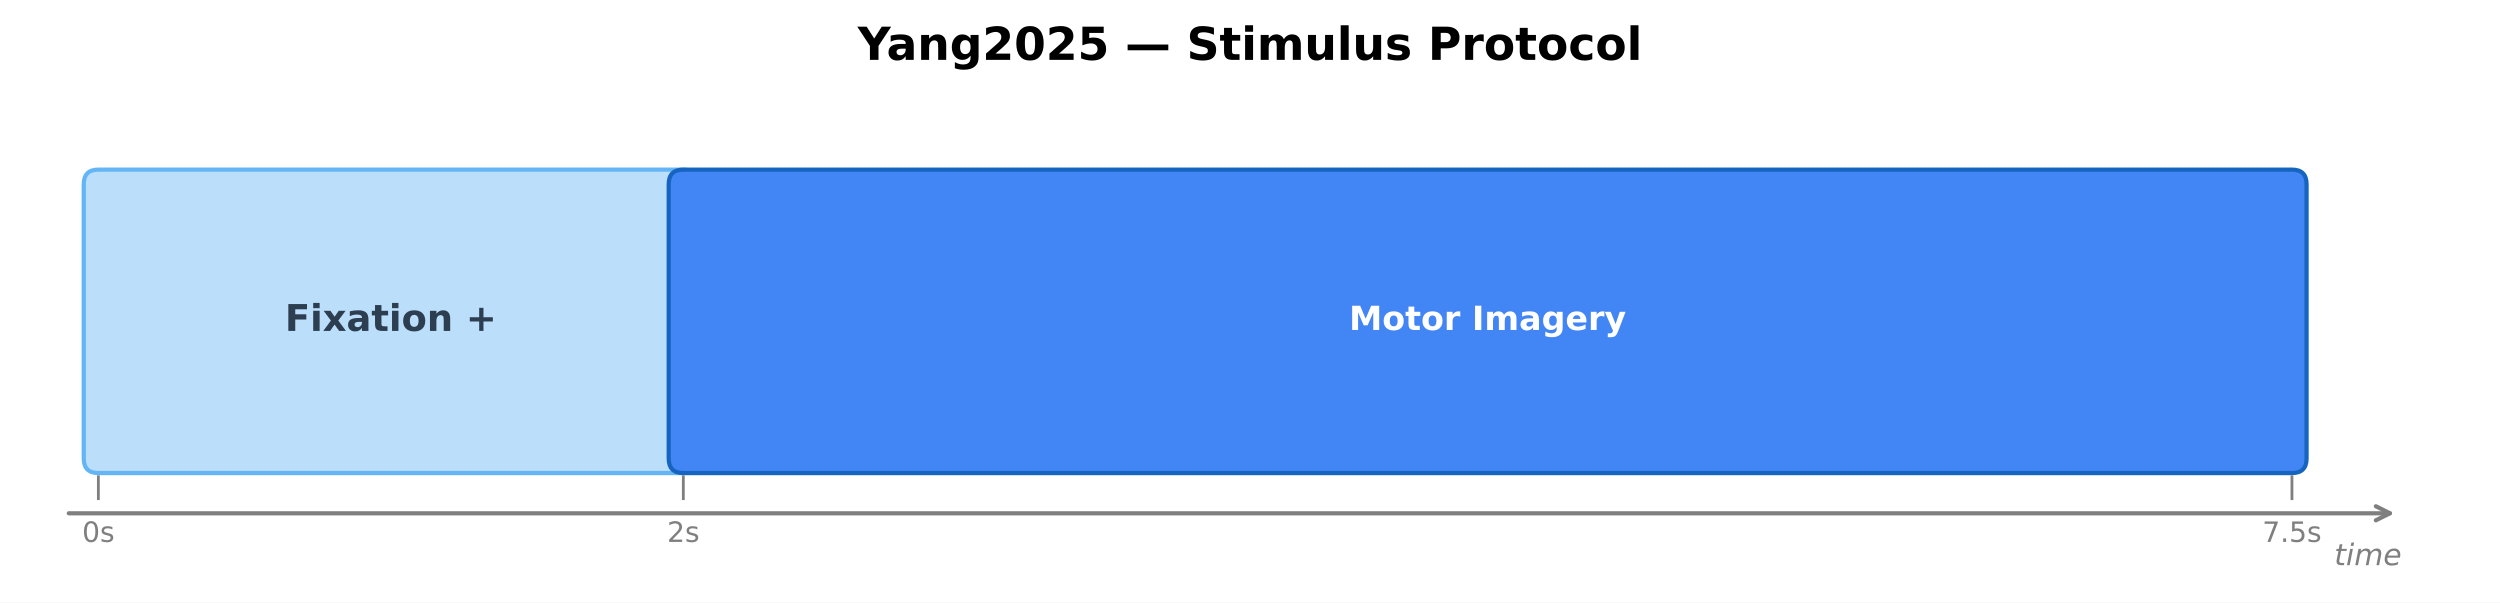
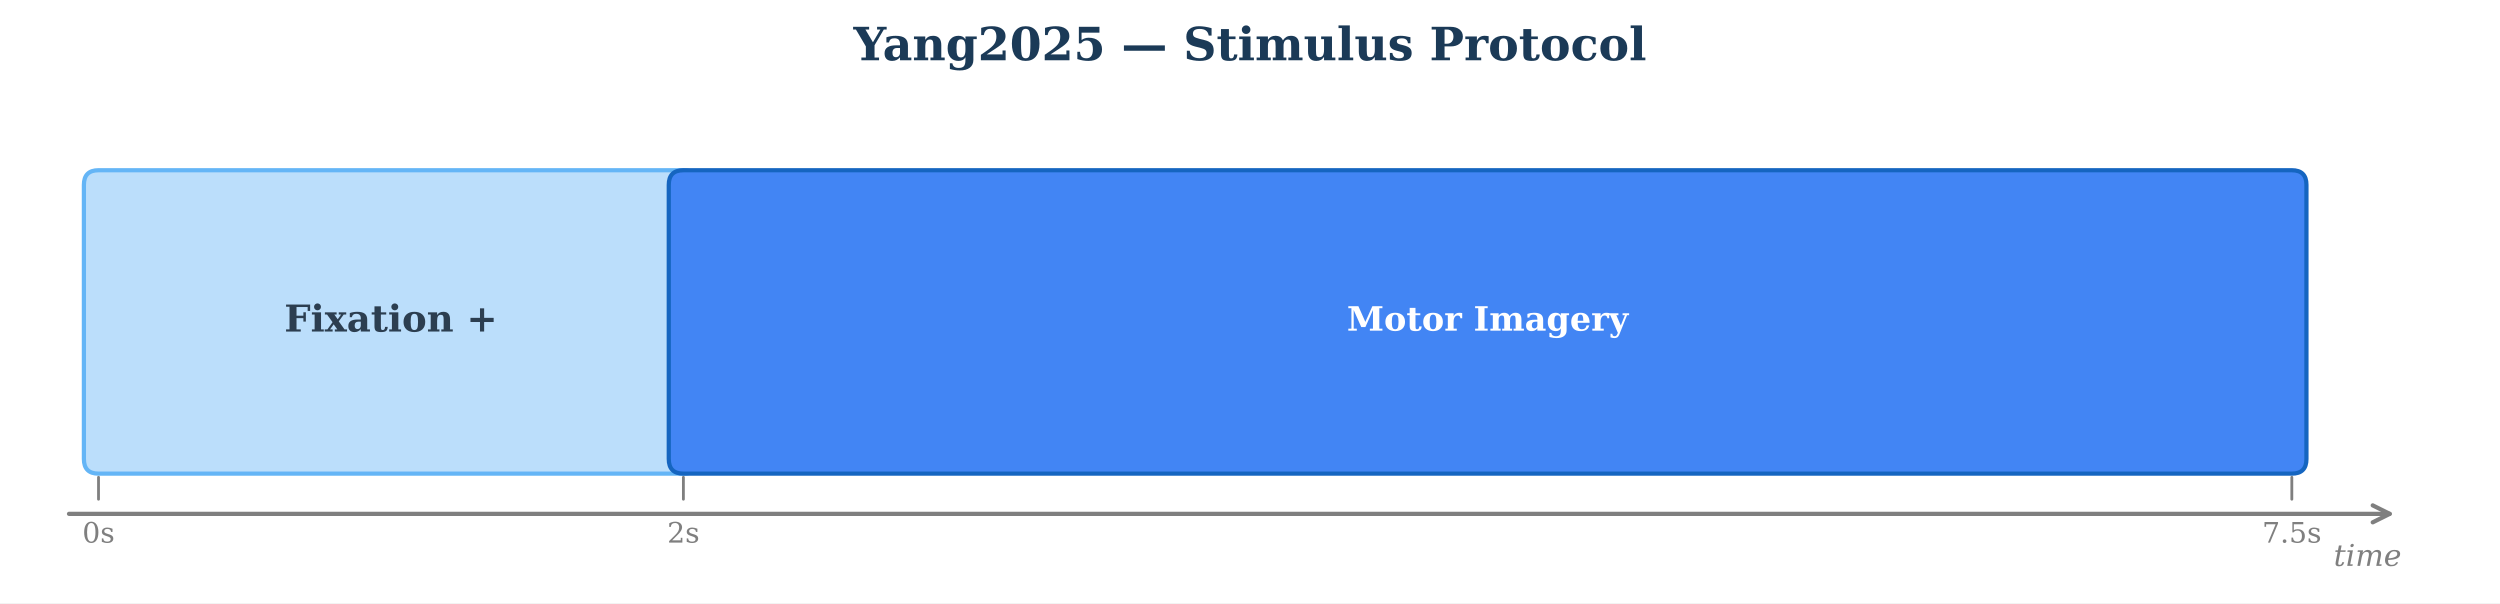
- <svg xmlns="http://www.w3.org/2000/svg" xmlns:xlink="http://www.w3.org/1999/xlink" width="712.8pt" height="171.788pt" viewBox="0 0 712.8 171.788" version="1.1">
+ <svg xmlns="http://www.w3.org/2000/svg" xmlns:xlink="http://www.w3.org/1999/xlink" width="708.48pt" height="170.95pt" viewBox="0 0 708.48 170.95" version="1.1">
  <defs>
    <style type="text/css">*{stroke-linejoin: round; stroke-linecap: butt}</style>
  </defs>
  <g id="figure_1">
    <g id="patch_1">
-       <path d="M 0 171.788  L 712.8 171.788  L 712.8 0  L 0 0  z " style="fill: #ffffff" />
+       <path d="M 0 170.95  L 708.48 170.95  L 708.48 0  L 0 0  z " style="fill: #ffffff" />
    </g>
    <g id="axes_1">
      <g id="patch_2">
-         <path d="M 28.048 134.88  L 194.83 134.88  Q 198.999 134.88 198.999 130.711  L 198.999 52.532  Q 198.999 48.362 194.83 48.362  L 28.048 48.362  Q 23.878 48.362 23.878 52.532  L 23.878 130.711  Q 23.878 134.88 28.048 134.88  z " clip-path="url(#p8d08afd68a)" style="fill: #bbdefb; stroke: #64b5f6; stroke-width: 1.2" />
+         <path d="M 27.919 134.226  L 193.669 134.226  Q 197.813 134.226 197.813 130.082  L 197.813 52.387  Q 197.813 48.243 193.669 48.243  L 27.919 48.243  Q 23.775 48.243 23.775 52.387  L 23.775 130.082  Q 23.775 134.226 27.919 134.226  z " clip-path="url(#pab5adec07e)" style="fill: #bbdefb; stroke: #64b5f6; stroke-width: 1.2" />
      </g>
      <g id="patch_3">
-         <path d="M 194.83 134.88  L 653.481 134.88  Q 657.65 134.88 657.65 130.711  L 657.65 52.532  Q 657.65 48.362 653.481 48.362  L 194.83 48.362  Q 190.66 48.362 190.66 52.532  L 190.66 130.711  Q 190.66 134.88 194.83 134.88  z " clip-path="url(#p8d08afd68a)" style="fill: #4285f4; stroke: #1565c0; stroke-width: 1.2" />
+         <path d="M 193.669 134.226  L 649.483 134.226  Q 653.627 134.226 653.627 130.082  L 653.627 52.387  Q 653.627 48.243 649.483 48.243  L 193.669 48.243  Q 189.525 48.243 189.525 52.387  L 189.525 130.082  Q 189.525 134.226 193.669 134.226  z " clip-path="url(#pab5adec07e)" style="fill: #4285f4; stroke: #1565c0; stroke-width: 1.2" />
      </g>
      <g id="line2d_1">
-         <path d="M 28.048 135.923  L 28.048 142.177  " clip-path="url(#p8d08afd68a)" style="fill: none; stroke: #7f7f7f; stroke-width: 0.8; stroke-linecap: square" />
+         <path d="M 27.919 135.262  L 27.919 141.477  " clip-path="url(#pab5adec07e)" style="fill: none; stroke: #7f7f7f; stroke-width: 0.8; stroke-linecap: round" />
      </g>
      <g id="line2d_2">
-         <path d="M 194.83 135.923  L 194.83 142.177  " clip-path="url(#p8d08afd68a)" style="fill: none; stroke: #7f7f7f; stroke-width: 0.8; stroke-linecap: square" />
+         <path d="M 193.669 135.262  L 193.669 141.477  " clip-path="url(#pab5adec07e)" style="fill: none; stroke: #7f7f7f; stroke-width: 0.8; stroke-linecap: round" />
      </g>
      <g id="line2d_3">
-         <path d="M 653.481 135.923  L 653.481 142.177  " clip-path="url(#p8d08afd68a)" style="fill: none; stroke: #7f7f7f; stroke-width: 0.8; stroke-linecap: square" />
+         <path d="M 649.483 135.262  L 649.483 141.477  " clip-path="url(#pab5adec07e)" style="fill: none; stroke: #7f7f7f; stroke-width: 0.8; stroke-linecap: round" />
      </g>
      <g id="text_1">
-         <g clip-path="url(#p8d08afd68a)">
-           <g style="fill: #2c3e50" transform="translate(81.2431 94.3492) scale(0.105 -0.105)">
+         <g clip-path="url(#pab5adec07e)">
+           <g style="fill: #2c3e50" transform="translate(80.57536 93.96234) scale(0.105 -0.105)">
            <defs>
-               <path id="DejaVuSans-Bold-29" d="M 588 4666  L 3834 4666  L 3834 3756  L 1791 3756  L 1791 2888  L 3713 2888  L 3713 1978  L 1791 1978  L 1791 0  L 588 0  L 588 4666  z " transform="scale(0.015625)" />
-               <path id="DejaVuSans-Bold-4c" d="M 538 3500  L 1656 3500  L 1656 0  L 538 0  L 538 3500  z M 538 4863  L 1656 4863  L 1656 3950  L 538 3950  L 538 4863  z " transform="scale(0.015625)" />
-               <path id="DejaVuSans-Bold-5b" d="M 1422 1791  L 159 3500  L 1344 3500  L 2059 2463  L 2784 3500  L 3969 3500  L 2706 1797  L 4031 0  L 2847 0  L 2059 1106  L 1281 0  L 97 0  L 1422 1791  z " transform="scale(0.015625)" />
-               <path id="DejaVuSans-Bold-44" d="M 2106 1575  Q 1756 1575 1579 1456  Q 1403 1338 1403 1106  Q 1403 894 1545 773  Q 1688 653 1941 653  Q 2256 653 2472 879  Q 2688 1106 2688 1447  L 2688 1575  L 2106 1575  z M 3816 1997  L 3816 0  L 2688 0  L 2688 519  Q 2463 200 2181 54  Q 1900 -91 1497 -91  Q 953 -91 614 226  Q 275 544 275 1050  Q 275 1666 698 1953  Q 1122 2241 2028 2241  L 2688 2241  L 2688 2328  Q 2688 2594 2478 2717  Q 2269 2841 1825 2841  Q 1466 2841 1156 2769  Q 847 2697 581 2553  L 581 3406  Q 941 3494 1303 3539  Q 1666 3584 2028 3584  Q 2975 3584 3395 3211  Q 3816 2838 3816 1997  z " transform="scale(0.015625)" />
-               <path id="DejaVuSans-Bold-57" d="M 1759 4494  L 1759 3500  L 2913 3500  L 2913 2700  L 1759 2700  L 1759 1216  Q 1759 972 1856 886  Q 1953 800 2241 800  L 2816 800  L 2816 0  L 1856 0  Q 1194 0 917 276  Q 641 553 641 1216  L 641 2700  L 84 2700  L 84 3500  L 641 3500  L 641 4494  L 1759 4494  z " transform="scale(0.015625)" />
-               <path id="DejaVuSans-Bold-52" d="M 2203 2784  Q 1831 2784 1636 2517  Q 1441 2250 1441 1747  Q 1441 1244 1636 976  Q 1831 709 2203 709  Q 2569 709 2762 976  Q 2956 1244 2956 1747  Q 2956 2250 2762 2517  Q 2569 2784 2203 2784  z M 2203 3584  Q 3106 3584 3614 3096  Q 4122 2609 4122 1747  Q 4122 884 3614 396  Q 3106 -91 2203 -91  Q 1297 -91 786 396  Q 275 884 275 1747  Q 275 2609 786 3096  Q 1297 3584 2203 3584  z " transform="scale(0.015625)" />
-               <path id="DejaVuSans-Bold-51" d="M 4056 2131  L 4056 0  L 2931 0  L 2931 347  L 2931 1631  Q 2931 2084 2911 2256  Q 2891 2428 2841 2509  Q 2775 2619 2662 2680  Q 2550 2741 2406 2741  Q 2056 2741 1856 2470  Q 1656 2200 1656 1722  L 1656 0  L 538 0  L 538 3500  L 1656 3500  L 1656 2988  Q 1909 3294 2193 3439  Q 2478 3584 2822 3584  Q 3428 3584 3742 3212  Q 4056 2841 4056 2131  z " transform="scale(0.015625)" />
-               <path id="DejaVuSans-Bold-3" transform="scale(0.015625)" />
-               <path id="DejaVuSans-Bold-e" d="M 3053 4013  L 3053 2375  L 4684 2375  L 4684 1638  L 3053 1638  L 3053 0  L 2309 0  L 2309 1638  L 678 1638  L 678 2375  L 2309 2375  L 2309 4013  L 3053 4013  z " transform="scale(0.015625)" />
+               <path id="DejaVuSerif-Bold-29" d="M 300 0  L 300 378  L 897 378  L 897 4288  L 300 4288  L 300 4666  L 4459 4666  L 4459 3566  L 4031 3566  L 4031 4238  L 2106 4238  L 2106 2741  L 3291 2741  L 3291 3334  L 3719 3334  L 3719 1722  L 3291 1722  L 3291 2316  L 2106 2316  L 2106 378  L 2841 378  L 2841 0  L 300 0  z " transform="scale(0.015625)" />
+               <path id="DejaVuSerif-Bold-4c" d="M 588 4263  Q 588 4516 763 4689  Q 938 4863 1191 4863  Q 1438 4863 1611 4689  Q 1784 4516 1784 4263  Q 1784 4016 1611 3842  Q 1438 3669 1191 3669  Q 938 3669 763 3841  Q 588 4013 588 4263  z M 1797 378  L 2272 378  L 2272 0  L 219 0  L 219 378  L 691 378  L 691 2944  L 219 2944  L 219 3322  L 1797 3322  L 1797 378  z " transform="scale(0.015625)" />
+               <path id="DejaVuSerif-Bold-5b" d="M 2247 2119  L 2834 2944  L 2425 2944  L 2425 3322  L 3719 3322  L 3719 2944  L 3278 2944  L 2431 1759  L 3419 378  L 3859 378  L 3859 0  L 1747 0  L 1747 378  L 2175 378  L 1550 1253  L 922 378  L 1369 378  L 1369 0  L 0 0  L 0 378  L 475 378  L 1356 1619  L 403 2944  L 31 2944  L 31 3322  L 2059 3322  L 2059 2944  L 1656 2944  L 2247 2119  z " transform="scale(0.015625)" />
+               <path id="DejaVuSerif-Bold-44" d="M 3525 2041  L 3525 378  L 4000 378  L 4000 0  L 2419 0  L 2419 422  Q 2200 159 1931 34  Q 1663 -91 1319 -91  Q 809 -91 536 182  Q 263 456 263 966  Q 263 1525 655 1803  Q 1047 2081 1838 2081  L 2419 2081  L 2419 2278  Q 2419 2681 2228 2873  Q 2038 3066 1638 3066  Q 1306 3066 1126 2930  Q 947 2794 872 2484  L 519 2484  L 519 3200  Q 816 3306 1134 3359  Q 1453 3413 1806 3413  Q 2697 3413 3111 3081  Q 3525 2750 3525 2041  z M 2419 1044  L 2419 1709  L 2003 1709  Q 1694 1709 1528 1540  Q 1363 1372 1363 1056  Q 1363 741 1483 584  Q 1603 428 1850 428  Q 2106 428 2262 597  Q 2419 766 2419 1044  z " transform="scale(0.015625)" />
+               <path id="DejaVuSerif-Bold-57" d="M 634 2944  L 153 2944  L 153 3322  L 634 3322  L 634 4353  L 1741 4353  L 1741 3322  L 2663 3322  L 2663 2944  L 1741 2944  L 1741 909  Q 1741 475 1809 369  Q 1878 263 2059 263  Q 2259 263 2356 397  Q 2453 531 2459 813  L 2925 813  Q 2897 313 2651 111  Q 2406 -91 1806 -91  Q 1122 -91 878 123  Q 634 338 634 909  L 634 2944  z " transform="scale(0.015625)" />
+               <path id="DejaVuSerif-Bold-52" d="M 2138 263  Q 2488 263 2630 563  Q 2772 863 2772 1663  Q 2772 2463 2631 2761  Q 2491 3059 2138 3059  Q 1784 3059 1640 2757  Q 1497 2456 1497 1663  Q 1497 869 1640 566  Q 1784 263 2138 263  z M 2138 -91  Q 1259 -91 761 376  Q 263 844 263 1663  Q 263 2484 761 2948  Q 1259 3413 2138 3413  Q 3019 3413 3516 2948  Q 4013 2484 4013 1663  Q 4013 844 3514 376  Q 3016 -91 2138 -91  z " transform="scale(0.015625)" />
+               <path id="DejaVuSerif-Bold-51" d="M 219 0  L 219 378  L 691 378  L 691 2944  L 219 2944  L 219 3322  L 1797 3322  L 1797 2853  Q 1997 3150 2253 3281  Q 2509 3413 2900 3413  Q 3459 3413 3745 3083  Q 4031 2753 4031 2113  L 4031 378  L 4506 378  L 4506 0  L 2522 0  L 2522 378  L 2925 378  L 2925 2144  Q 2925 2566 2817 2730  Q 2709 2894 2444 2894  Q 2109 2894 1953 2648  Q 1797 2403 1797 1869  L 1797 378  L 2203 378  L 2203 0  L 219 0  z " transform="scale(0.015625)" />
+               <path id="DejaVuSerif-Bold-3" transform="scale(0.015625)" />
+               <path id="DejaVuSerif-Bold-e" d="M 3041 4013  L 3041 2369  L 4684 2369  L 4684 1650  L 3041 1650  L 3041 6  L 2322 6  L 2322 1650  L 678 1650  L 678 2369  L 2322 2369  L 2322 4013  L 3041 4013  z " transform="scale(0.015625)" />
            </defs>
-             <use xlink:href="#DejaVuSans-Bold-29" />
-             <use xlink:href="#DejaVuSans-Bold-4c" transform="translate(68.3125 0)" />
-             <use xlink:href="#DejaVuSans-Bold-5b" transform="translate(102.5938 0)" />
-             <use xlink:href="#DejaVuSans-Bold-44" transform="translate(167.0938 0)" />
-             <use xlink:href="#DejaVuSans-Bold-57" transform="translate(234.5781 0)" />
-             <use xlink:href="#DejaVuSans-Bold-4c" transform="translate(282.375 0)" />
-             <use xlink:href="#DejaVuSans-Bold-52" transform="translate(316.6562 0)" />
-             <use xlink:href="#DejaVuSans-Bold-51" transform="translate(385.3594 0)" />
-             <use xlink:href="#DejaVuSans-Bold-3" transform="translate(456.5469 0)" />
-             <use xlink:href="#DejaVuSans-Bold-e" transform="translate(491.3594 0)" />
+             <use xlink:href="#DejaVuSerif-Bold-29" />
+             <use xlink:href="#DejaVuSerif-Bold-4c" transform="translate(71 0)" />
+             <use xlink:href="#DejaVuSerif-Bold-5b" transform="translate(108.9844 0)" />
+             <use xlink:href="#DejaVuSerif-Bold-44" transform="translate(168.6094 0)" />
+             <use xlink:href="#DejaVuSerif-Bold-57" transform="translate(233.4062 0)" />
+             <use xlink:href="#DejaVuSerif-Bold-4c" transform="translate(279.5938 0)" />
+             <use xlink:href="#DejaVuSerif-Bold-52" transform="translate(317.5781 0)" />
+             <use xlink:href="#DejaVuSerif-Bold-51" transform="translate(384.2812 0)" />
+             <use xlink:href="#DejaVuSerif-Bold-3" transform="translate(456.9844 0)" />
+             <use xlink:href="#DejaVuSerif-Bold-e" transform="translate(491.7969 0)" />
          </g>
        </g>
      </g>
      <g id="text_2">
-         <g clip-path="url(#p8d08afd68a)">
-           <g style="fill: #ffffff" transform="translate(384.6523 94.08903) scale(0.095 -0.095)">
+         <g clip-path="url(#pab5adec07e)">
+           <g style="fill: #ffffff" transform="translate(381.6991 93.70216) scale(0.095 -0.095)">
            <defs>
-               <path id="DejaVuSans-Bold-30" d="M 588 4666  L 2119 4666  L 3181 2169  L 4250 4666  L 5778 4666  L 5778 0  L 4641 0  L 4641 3413  L 3566 897  L 2803 897  L 1728 3413  L 1728 0  L 588 0  L 588 4666  z " transform="scale(0.015625)" />
-               <path id="DejaVuSans-Bold-55" d="M 3138 2547  Q 2991 2616 2845 2648  Q 2700 2681 2553 2681  Q 2122 2681 1889 2404  Q 1656 2128 1656 1613  L 1656 0  L 538 0  L 538 3500  L 1656 3500  L 1656 2925  Q 1872 3269 2151 3426  Q 2431 3584 2822 3584  Q 2878 3584 2943 3579  Q 3009 3575 3134 3559  L 3138 2547  z " transform="scale(0.015625)" />
-               <path id="DejaVuSans-Bold-2c" d="M 588 4666  L 1791 4666  L 1791 0  L 588 0  L 588 4666  z " transform="scale(0.015625)" />
-               <path id="DejaVuSans-Bold-50" d="M 3781 2919  Q 3994 3244 4286 3414  Q 4578 3584 4928 3584  Q 5531 3584 5847 3212  Q 6163 2841 6163 2131  L 6163 0  L 5038 0  L 5038 1825  Q 5041 1866 5042 1909  Q 5044 1953 5044 2034  Q 5044 2406 4934 2573  Q 4825 2741 4581 2741  Q 4263 2741 4089 2478  Q 3916 2216 3909 1719  L 3909 0  L 2784 0  L 2784 1825  Q 2784 2406 2684 2573  Q 2584 2741 2328 2741  Q 2006 2741 1831 2477  Q 1656 2213 1656 1722  L 1656 0  L 531 0  L 531 3500  L 1656 3500  L 1656 2988  Q 1863 3284 2130 3434  Q 2397 3584 2719 3584  Q 3081 3584 3359 3409  Q 3638 3234 3781 2919  z " transform="scale(0.015625)" />
-               <path id="DejaVuSans-Bold-4a" d="M 2919 594  Q 2688 288 2409 144  Q 2131 0 1766 0  Q 1125 0 706 504  Q 288 1009 288 1791  Q 288 2575 706 3076  Q 1125 3578 1766 3578  Q 2131 3578 2409 3434  Q 2688 3291 2919 2981  L 2919 3500  L 4044 3500  L 4044 353  Q 4044 -491 3511 -936  Q 2978 -1381 1966 -1381  Q 1638 -1381 1331 -1331  Q 1025 -1281 716 -1178  L 716 -306  Q 1009 -475 1290 -558  Q 1572 -641 1856 -641  Q 2406 -641 2662 -400  Q 2919 -159 2919 353  L 2919 594  z M 2181 2772  Q 1834 2772 1640 2515  Q 1447 2259 1447 1791  Q 1447 1309 1634 1061  Q 1822 813 2181 813  Q 2531 813 2725 1069  Q 2919 1325 2919 1791  Q 2919 2259 2725 2515  Q 2531 2772 2181 2772  z " transform="scale(0.015625)" />
-               <path id="DejaVuSans-Bold-48" d="M 4031 1759  L 4031 1441  L 1416 1441  Q 1456 1047 1700 850  Q 1944 653 2381 653  Q 2734 653 3104 758  Q 3475 863 3866 1075  L 3866 213  Q 3469 63 3072 -14  Q 2675 -91 2278 -91  Q 1328 -91 801 392  Q 275 875 275 1747  Q 275 2603 792 3093  Q 1309 3584 2216 3584  Q 3041 3584 3536 3087  Q 4031 2591 4031 1759  z M 2881 2131  Q 2881 2450 2695 2645  Q 2509 2841 2209 2841  Q 1884 2841 1681 2658  Q 1478 2475 1428 2131  L 2881 2131  z " transform="scale(0.015625)" />
-               <path id="DejaVuSans-Bold-5c" d="M 78 3500  L 1197 3500  L 2138 1125  L 2938 3500  L 4056 3500  L 2584 -331  Q 2363 -916 2067 -1148  Q 1772 -1381 1288 -1381  L 641 -1381  L 641 -647  L 991 -647  Q 1275 -647 1404 -556  Q 1534 -466 1606 -231  L 1638 -134  L 78 3500  z " transform="scale(0.015625)" />
+               <path id="DejaVuSerif-Bold-30" d="M 269 0  L 269 378  L 863 378  L 863 4288  L 269 4288  L 269 4666  L 2194 4666  L 3525 1672  L 4863 4666  L 6784 4666  L 6784 4288  L 6188 4288  L 6188 378  L 6784 378  L 6784 0  L 4384 0  L 4384 378  L 4978 378  L 4978 3938  L 3531 684  L 2741 684  L 1300 3938  L 1300 378  L 1894 378  L 1894 0  L 269 0  z " transform="scale(0.015625)" />
+               <path id="DejaVuSerif-Bold-55" d="M 3438 3359  L 3438 2369  L 3084 2369  Q 3066 2634 2941 2764  Q 2816 2894 2578 2894  Q 2216 2894 2006 2575  Q 1797 2256 1797 1691  L 1797 378  L 2400 378  L 2400 0  L 219 0  L 219 378  L 691 378  L 691 2944  L 184 2944  L 184 3322  L 1797 3322  L 1797 2731  Q 1959 3078 2226 3245  Q 2494 3413 2881 3413  Q 2978 3413 3117 3398  Q 3256 3384 3438 3359  z " transform="scale(0.015625)" />
+               <path id="DejaVuSerif-Bold-2c" d="M 300 0  L 300 378  L 897 378  L 897 4288  L 300 4288  L 300 4666  L 2700 4666  L 2700 4288  L 2100 4288  L 2100 378  L 2700 378  L 2700 0  L 300 0  z " transform="scale(0.015625)" />
+               <path id="DejaVuSerif-Bold-50" d="M 3884 2778  Q 4116 3109 4384 3261  Q 4653 3413 5013 3413  Q 5584 3413 5867 3089  Q 6150 2766 6150 2113  L 6150 378  L 6625 378  L 6625 0  L 4647 0  L 4647 378  L 5044 378  L 5044 1947  Q 5044 2569 4948 2731  Q 4853 2894 4594 2894  Q 4300 2894 4137 2667  Q 3975 2441 3975 2022  L 3975 378  L 4372 378  L 4372 0  L 2472 0  L 2472 378  L 2869 378  L 2869 1947  Q 2869 2569 2772 2731  Q 2675 2894 2419 2894  Q 2122 2894 1959 2667  Q 1797 2441 1797 2022  L 1797 378  L 2194 378  L 2194 0  L 219 0  L 219 378  L 691 378  L 691 2944  L 219 2944  L 219 3322  L 1797 3322  L 1797 2853  Q 1991 3144 2241 3278  Q 2491 3413 2834 3413  Q 3241 3413 3494 3258  Q 3747 3103 3884 2778  z " transform="scale(0.015625)" />
+               <path id="DejaVuSerif-Bold-4a" d="M 3853 2944  L 3853 44  Q 3853 -656 3354 -1039  Q 2856 -1422 1947 -1422  Q 1616 -1422 1275 -1370  Q 934 -1319 575 -1216  L 575 -422  L 928 -422  Q 975 -750 1192 -909  Q 1409 -1069 1813 -1069  Q 2325 -1069 2536 -823  Q 2747 -578 2747 44  L 2747 422  Q 2606 163 2367 36  Q 2128 -91 1778 -91  Q 1072 -91 667 378  Q 263 847 263 1663  Q 263 2481 667 2947  Q 1072 3413 1778 3413  Q 2128 3413 2367 3286  Q 2606 3159 2747 2900  L 2747 3322  L 4325 3322  L 4325 2944  L 3853 2944  z M 2747 1825  Q 2747 2406 2597 2665  Q 2447 2925 2119 2925  Q 1775 2925 1636 2651  Q 1497 2378 1497 1663  Q 1497 947 1637 672  Q 1778 397 2119 397  Q 2447 397 2597 656  Q 2747 916 2747 1497  L 2747 1825  z " transform="scale(0.015625)" />
+               <path id="DejaVuSerif-Bold-48" d="M 2566 1875  Q 2566 2531 2444 2795  Q 2322 3059 2028 3059  Q 1744 3059 1620 2800  Q 1497 2541 1497 1931  L 1497 1875  L 2566 1875  z M 3781 1503  L 1497 1503  L 1497 1478  Q 1497 834 1690 548  Q 1884 263 2316 263  Q 2675 263 2897 453  Q 3119 644 3181 1006  L 3700 1006  Q 3566 441 3166 175  Q 2766 -91 2047 -91  Q 1184 -91 723 364  Q 263 819 263 1663  Q 263 2488 734 2950  Q 1206 3413 2047 3413  Q 2872 3413 3312 2927  Q 3753 2441 3781 1503  z " transform="scale(0.015625)" />
+               <path id="DejaVuSerif-Bold-5c" d="M 1997 -750  Q 1847 -1116 1634 -1269  Q 1422 -1422 1063 -1422  Q 909 -1422 721 -1387  Q 534 -1353 313 -1288  L 313 -594  L 666 -597  Q 675 -838 779 -953  Q 884 -1069 1094 -1069  Q 1297 -1069 1422 -958  Q 1547 -847 1672 -538  L 1722 -422  L 275 2944  L -84 2944  L -84 3322  L 1831 3322  L 1831 2944  L 1434 2944  L 2278 978  L 3066 2944  L 2625 2944  L 2625 3322  L 3872 3322  L 3872 2944  L 3469 2944  L 1997 -750  z " transform="scale(0.015625)" />
            </defs>
-             <use xlink:href="#DejaVuSans-Bold-30" />
-             <use xlink:href="#DejaVuSans-Bold-52" transform="translate(99.51562 0)" />
-             <use xlink:href="#DejaVuSans-Bold-57" transform="translate(168.2188 0)" />
-             <use xlink:href="#DejaVuSans-Bold-52" transform="translate(216.0156 0)" />
-             <use xlink:href="#DejaVuSans-Bold-55" transform="translate(284.7188 0)" />
-             <use xlink:href="#DejaVuSans-Bold-3" transform="translate(334.0312 0)" />
-             <use xlink:href="#DejaVuSans-Bold-2c" transform="translate(368.8438 0)" />
-             <use xlink:href="#DejaVuSans-Bold-50" transform="translate(406.0469 0)" />
-             <use xlink:href="#DejaVuSans-Bold-44" transform="translate(510.25 0)" />
-             <use xlink:href="#DejaVuSans-Bold-4a" transform="translate(577.7344 0)" />
-             <use xlink:href="#DejaVuSans-Bold-48" transform="translate(649.3125 0)" />
-             <use xlink:href="#DejaVuSans-Bold-55" transform="translate(717.1406 0)" />
-             <use xlink:href="#DejaVuSans-Bold-5c" transform="translate(766.4531 0)" />
+             <use xlink:href="#DejaVuSerif-Bold-30" />
+             <use xlink:href="#DejaVuSerif-Bold-52" transform="translate(110.6875 0)" />
+             <use xlink:href="#DejaVuSerif-Bold-57" transform="translate(177.3906 0)" />
+             <use xlink:href="#DejaVuSerif-Bold-52" transform="translate(223.5781 0)" />
+             <use xlink:href="#DejaVuSerif-Bold-55" transform="translate(290.2812 0)" />
+             <use xlink:href="#DejaVuSerif-Bold-3" transform="translate(342.9688 0)" />
+             <use xlink:href="#DejaVuSerif-Bold-2c" transform="translate(377.7812 0)" />
+             <use xlink:href="#DejaVuSerif-Bold-50" transform="translate(424.5625 0)" />
+             <use xlink:href="#DejaVuSerif-Bold-44" transform="translate(530.375 0)" />
+             <use xlink:href="#DejaVuSerif-Bold-4a" transform="translate(595.1719 0)" />
+             <use xlink:href="#DejaVuSerif-Bold-48" transform="translate(665.0938 0)" />
+             <use xlink:href="#DejaVuSerif-Bold-55" transform="translate(728.7188 0)" />
+             <use xlink:href="#DejaVuSerif-Bold-5c" transform="translate(781.4062 0)" />
          </g>
        </g>
      </g>
      <g id="text_3">
-         <g style="fill: #7f7f7f" transform="translate(23.41901 154.5095) scale(0.08 -0.08)">
+         <g style="fill: #7f7f7f" transform="translate(23.32131 153.7713) scale(0.08 -0.08)">
          <defs>
-             <path id="DejaVuSans-13" d="M 2034 4250  Q 1547 4250 1301 3770  Q 1056 3291 1056 2328  Q 1056 1369 1301 889  Q 1547 409 2034 409  Q 2525 409 2770 889  Q 3016 1369 3016 2328  Q 3016 3291 2770 3770  Q 2525 4250 2034 4250  z M 2034 4750  Q 2819 4750 3233 4129  Q 3647 3509 3647 2328  Q 3647 1150 3233 529  Q 2819 -91 2034 -91  Q 1250 -91 836 529  Q 422 1150 422 2328  Q 422 3509 836 4129  Q 1250 4750 2034 4750  z " transform="scale(0.015625)" />
-             <path id="DejaVuSans-56" d="M 2834 3397  L 2834 2853  Q 2591 2978 2328 3040  Q 2066 3103 1784 3103  Q 1356 3103 1142 2972  Q 928 2841 928 2578  Q 928 2378 1081 2264  Q 1234 2150 1697 2047  L 1894 2003  Q 2506 1872 2764 1633  Q 3022 1394 3022 966  Q 3022 478 2636 193  Q 2250 -91 1575 -91  Q 1294 -91 989 -36  Q 684 19 347 128  L 347 722  Q 666 556 975 473  Q 1284 391 1588 391  Q 1994 391 2212 530  Q 2431 669 2431 922  Q 2431 1156 2273 1281  Q 2116 1406 1581 1522  L 1381 1569  Q 847 1681 609 1914  Q 372 2147 372 2553  Q 372 3047 722 3315  Q 1072 3584 1716 3584  Q 2034 3584 2315 3537  Q 2597 3491 2834 3397  z " transform="scale(0.015625)" />
+             <path id="DejaVuSerif-13" d="M 2034 219  Q 2513 219 2750 744  Q 2988 1269 2988 2328  Q 2988 3391 2750 3916  Q 2513 4441 2034 4441  Q 1556 4441 1318 3916  Q 1081 3391 1081 2328  Q 1081 1269 1318 744  Q 1556 219 2034 219  z M 2034 -91  Q 1275 -91 848 546  Q 422 1184 422 2328  Q 422 3475 848 4112  Q 1275 4750 2034 4750  Q 2797 4750 3222 4112  Q 3647 3475 3647 2328  Q 3647 1184 3222 546  Q 2797 -91 2034 -91  z " transform="scale(0.015625)" />
+             <path id="DejaVuSerif-56" d="M 359 184  L 359 959  L 691 959  Q 703 588 923 403  Q 1144 219 1575 219  Q 1963 219 2166 364  Q 2369 509 2369 788  Q 2369 1006 2220 1140  Q 2072 1275 1594 1428  L 1178 1569  Q 750 1706 558 1912  Q 366 2119 366 2438  Q 366 2894 700 3153  Q 1034 3413 1625 3413  Q 1888 3413 2178 3344  Q 2469 3275 2778 3144  L 2778 2419  L 2447 2419  Q 2434 2741 2221 2922  Q 2009 3103 1644 3103  Q 1281 3103 1095 2975  Q 909 2847 909 2591  Q 909 2381 1050 2254  Q 1191 2128 1613 1997  L 2069 1856  Q 2541 1709 2748 1489  Q 2956 1269 2956 922  Q 2956 450 2595 179  Q 2234 -91 1600 -91  Q 1278 -91 972 -22  Q 666 47 359 184  z " transform="scale(0.015625)" />
          </defs>
-           <use xlink:href="#DejaVuSans-13" />
-           <use xlink:href="#DejaVuSans-56" transform="translate(63.625 0)" />
+           <use xlink:href="#DejaVuSerif-13" />
+           <use xlink:href="#DejaVuSerif-56" transform="translate(63.625 0)" />
        </g>
      </g>
      <g id="text_4">
-         <g style="fill: #7f7f7f" transform="translate(190.2011 154.5095) scale(0.08 -0.08)">
+         <g style="fill: #7f7f7f" transform="translate(189.0718 153.7713) scale(0.08 -0.08)">
          <defs>
-             <path id="DejaVuSans-15" d="M 1228 531  L 3431 531  L 3431 0  L 469 0  L 469 531  Q 828 903 1448 1529  Q 2069 2156 2228 2338  Q 2531 2678 2651 2914  Q 2772 3150 2772 3378  Q 2772 3750 2511 3984  Q 2250 4219 1831 4219  Q 1534 4219 1204 4116  Q 875 4013 500 3803  L 500 4441  Q 881 4594 1212 4672  Q 1544 4750 1819 4750  Q 2544 4750 2975 4387  Q 3406 4025 3406 3419  Q 3406 3131 3298 2873  Q 3191 2616 2906 2266  Q 2828 2175 2409 1742  Q 1991 1309 1228 531  z " transform="scale(0.015625)" />
+             <path id="DejaVuSerif-15" d="M 819 3553  L 469 3553  L 469 4384  Q 803 4563 1142 4656  Q 1481 4750 1806 4750  Q 2534 4750 2956 4397  Q 3378 4044 3378 3438  Q 3378 2753 2422 1800  Q 2347 1728 2309 1691  L 1131 513  L 3078 513  L 3078 1088  L 3444 1088  L 3444 0  L 434 0  L 434 341  L 1850 1753  Q 2319 2222 2519 2614  Q 2719 3006 2719 3438  Q 2719 3909 2473 4175  Q 2228 4441 1797 4441  Q 1350 4441 1106 4219  Q 863 3997 819 3553  z " transform="scale(0.015625)" />
          </defs>
-           <use xlink:href="#DejaVuSans-15" />
-           <use xlink:href="#DejaVuSans-56" transform="translate(63.625 0)" />
+           <use xlink:href="#DejaVuSerif-15" />
+           <use xlink:href="#DejaVuSerif-56" transform="translate(63.625 0)" />
        </g>
      </g>
      <g id="text_5">
-         <g style="fill: #7f7f7f" transform="translate(645.0356 154.5095) scale(0.08 -0.08)">
+         <g style="fill: #7f7f7f" transform="translate(641.0692 153.7713) scale(0.08 -0.08)">
          <defs>
-             <path id="DejaVuSans-1a" d="M 525 4666  L 3525 4666  L 3525 4397  L 1831 0  L 1172 0  L 2766 4134  L 525 4134  L 525 4666  z " transform="scale(0.015625)" />
-             <path id="DejaVuSans-11" d="M 684 794  L 1344 794  L 1344 0  L 684 0  L 684 794  z " transform="scale(0.015625)" />
-             <path id="DejaVuSans-18" d="M 691 4666  L 3169 4666  L 3169 4134  L 1269 4134  L 1269 2991  Q 1406 3038 1543 3061  Q 1681 3084 1819 3084  Q 2600 3084 3056 2656  Q 3513 2228 3513 1497  Q 3513 744 3044 326  Q 2575 -91 1722 -91  Q 1428 -91 1123 -41  Q 819 9 494 109  L 494 744  Q 775 591 1075 516  Q 1375 441 1709 441  Q 2250 441 2565 725  Q 2881 1009 2881 1497  Q 2881 1984 2565 2268  Q 2250 2553 1709 2553  Q 1456 2553 1204 2497  Q 953 2441 691 2322  L 691 4666  z " transform="scale(0.015625)" />
+             <path id="DejaVuSerif-1a" d="M 3609 4347  L 1784 0  L 1319 0  L 3059 4153  L 903 4153  L 903 3578  L 538 3578  L 538 4666  L 3609 4666  L 3609 4347  z " transform="scale(0.015625)" />
+             <path id="DejaVuSerif-11" d="M 603 325  Q 603 500 722 622  Q 841 744 1019 744  Q 1191 744 1312 622  Q 1434 500 1434 325  Q 1434 153 1312 31  Q 1191 -91 1019 -91  Q 841 -91 722 29  Q 603 150 603 325  z " transform="scale(0.015625)" />
+             <path id="DejaVuSerif-18" d="M 3219 4666  L 3219 4153  L 1081 4153  L 1081 2816  Q 1244 2928 1461 2984  Q 1678 3041 1947 3041  Q 2703 3041 3140 2622  Q 3578 2203 3578 1478  Q 3578 738 3136 323  Q 2694 -91 1894 -91  Q 1572 -91 1234 -12  Q 897 66 544 225  L 544 1131  L 897 1131  Q 925 688 1179 453  Q 1434 219 1894 219  Q 2388 219 2653 544  Q 2919 869 2919 1478  Q 2919 2084 2655 2407  Q 2391 2731 1894 2731  Q 1613 2731 1398 2631  Q 1184 2531 1019 2322  L 750 2322  L 750 4666  L 3219 4666  z " transform="scale(0.015625)" />
          </defs>
-           <use xlink:href="#DejaVuSans-1a" />
-           <use xlink:href="#DejaVuSans-11" transform="translate(63.625 0)" />
-           <use xlink:href="#DejaVuSans-18" transform="translate(95.40625 0)" />
-           <use xlink:href="#DejaVuSans-56" transform="translate(159.0312 0)" />
+           <use xlink:href="#DejaVuSerif-1a" />
+           <use xlink:href="#DejaVuSerif-11" transform="translate(63.625 0)" />
+           <use xlink:href="#DejaVuSerif-18" transform="translate(95.40625 0)" />
+           <use xlink:href="#DejaVuSerif-56" transform="translate(159.0312 0)" />
        </g>
      </g>
      <g id="patch_4">
-         <path d="M 19.622 146.347  Q 351.186 146.347 681.409 146.347  " style="fill: none; stroke: #7f7f7f; stroke-width: 1.2; stroke-linecap: round" />
-         <path d="M 677.409 144.347  L 681.409 146.347  L 677.409 148.347  " style="fill: none; stroke: #7f7f7f; stroke-width: 1.2; stroke-linecap: round" />
+         <path d="M 19.56 145.621  Q 349.061 145.621 677.22 145.621  " style="fill: none; stroke: #7f7f7f; stroke-width: 1.2; stroke-linecap: round" />
+         <path d="M 672.42 143.221  L 677.22 145.621  L 672.42 148.021  " style="fill: none; stroke: #7f7f7f; stroke-width: 1.2; stroke-linecap: round" />
      </g>
      <g id="text_6">
-         <g style="fill: #7f7f7f" transform="translate(665.5489 161.1444) scale(0.085 -0.085)">
+         <g style="fill: #7f7f7f" transform="translate(661.3353 160.3668) scale(0.085 -0.085)">
          <defs>
-             <path id="DejaVuSans-Oblique-57" d="M 2706 3500  L 2619 3053  L 1472 3053  L 1100 1153  Q 1081 1047 1072 975  Q 1063 903 1063 863  Q 1063 663 1183 572  Q 1303 481 1569 481  L 2150 481  L 2053 0  L 1503 0  Q 991 0 739 200  Q 488 400 488 806  Q 488 878 497 964  Q 506 1050 525 1153  L 897 3053  L 409 3053  L 500 3500  L 978 3500  L 1172 4494  L 1747 4494  L 1556 3500  L 2706 3500  z " transform="scale(0.015625)" />
-             <path id="DejaVuSans-Oblique-4c" d="M 1172 4863  L 1747 4863  L 1606 4134  L 1031 4134  L 1172 4863  z M 909 3500  L 1484 3500  L 800 0  L 225 0  L 909 3500  z " transform="scale(0.015625)" />
-             <path id="DejaVuSans-Oblique-50" d="M 5747 2113  L 5338 0  L 4763 0  L 5166 2094  Q 5191 2228 5203 2325  Q 5216 2422 5216 2491  Q 5216 2772 5059 2928  Q 4903 3084 4622 3084  Q 4203 3084 3875 2770  Q 3547 2456 3450 1953  L 3066 0  L 2491 0  L 2900 2094  Q 2925 2209 2937 2307  Q 2950 2406 2950 2484  Q 2950 2769 2794 2926  Q 2638 3084 2363 3084  Q 1938 3084 1609 2770  Q 1281 2456 1184 1953  L 800 0  L 225 0  L 909 3500  L 1484 3500  L 1375 2956  Q 1609 3263 1923 3423  Q 2238 3584 2597 3584  Q 2978 3584 3223 3384  Q 3469 3184 3519 2828  Q 3781 3197 4126 3390  Q 4472 3584 4856 3584  Q 5306 3584 5551 3325  Q 5797 3066 5797 2591  Q 5797 2488 5784 2364  Q 5772 2241 5747 2113  z " transform="scale(0.015625)" />
-             <path id="DejaVuSans-Oblique-48" d="M 3078 2063  Q 3088 2113 3092 2166  Q 3097 2219 3097 2272  Q 3097 2653 2873 2875  Q 2650 3097 2266 3097  Q 1838 3097 1509 2826  Q 1181 2556 1013 2059  L 3078 2063  z M 3578 1613  L 903 1613  Q 884 1494 878 1425  Q 872 1356 872 1306  Q 872 872 1139 634  Q 1406 397 1894 397  Q 2269 397 2603 481  Q 2938 566 3225 728  L 3116 159  Q 2806 34 2476 -28  Q 2147 -91 1806 -91  Q 1078 -91 686 257  Q 294 606 294 1247  Q 294 1794 489 2264  Q 684 2734 1063 3103  Q 1306 3334 1642 3459  Q 1978 3584 2356 3584  Q 2950 3584 3301 3228  Q 3653 2872 3653 2272  Q 3653 2128 3634 1964  Q 3616 1800 3578 1613  z " transform="scale(0.015625)" />
+             <path id="DejaVuSerif-Italic-57" d="M 856 2988  L 350 2988  L 416 3322  L 922 3322  L 1122 4353  L 1700 4353  L 1500 3322  L 2581 3322  L 2516 2988  L 1434 2988  L 1025 878  Q 978 631 978 488  Q 978 388 1000 338  Q 1059 219 1278 219  Q 1503 219 1633 351  Q 1763 484 1825 781  L 2259 781  Q 2147 328 1884 118  Q 1622 -91 1169 -91  Q 672 -91 506 131  Q 406 266 406 516  Q 406 675 447 878  L 856 2988  z " transform="scale(0.015625)" />
+             <path id="DejaVuSerif-Italic-4c" d="M 1009 4353  Q 1038 4497 1163 4603  Q 1288 4709 1434 4709  Q 1578 4709 1663 4603  Q 1728 4522 1728 4422  Q 1728 4388 1719 4353  Q 1691 4206 1567 4103  Q 1444 4000 1297 4000  Q 1150 4000 1066 4103  Q 1003 4181 1003 4281  Q 1003 4316 1009 4353  z M 963 331  L 1506 331  L 1444 0  L 325 0  L 903 2988  L 353 2988  L 419 3322  L 1544 3322  L 963 331  z " transform="scale(0.015625)" />
+             <path id="DejaVuSerif-Italic-50" d="M 3503 2675  Q 3741 3041 4034 3227  Q 4328 3413 4672 3413  Q 5194 3413 5388 3088  Q 5503 2894 5503 2578  Q 5503 2372 5453 2113  L 5106 331  L 5625 331  L 5563 0  L 4469 0  L 4866 2047  Q 4913 2291 4913 2466  Q 4913 2659 4856 2772  Q 4750 2988 4403 2988  Q 4019 2988 3761 2697  Q 3503 2406 3394 1850  L 3034 0  L 2459 0  L 2863 2069  Q 2906 2303 2906 2472  Q 2906 2666 2850 2775  Q 2741 2988 2394 2988  Q 2009 2988 1751 2697  Q 1494 2406 1384 1850  L 1025 0  L 450 0  L 1031 2994  L 481 2994  L 544 3322  L 1669 3322  L 1556 2731  Q 1778 3063 2059 3238  Q 2341 3413 2653 3413  Q 3041 3413 3262 3220  Q 3484 3028 3503 2675  z " transform="scale(0.015625)" />
+             <path id="DejaVuSerif-Italic-48" d="M 938 1275  Q 925 1156 925 1050  Q 925 756 1031 563  Q 1216 219 1709 219  Q 2072 219 2250 328  Q 2569 525 2644 778  L 3066 778  Q 2941 381 2475 103  Q 2150 -91 1506 -91  Q 863 -91 516 388  Q 272 722 272 1206  Q 272 1419 319 1659  Q 472 2450 1000 2931  Q 1528 3413 2278 3413  Q 3500 3413 3500 2547  Q 3500 1913 2859 1603  Q 2206 1288 938 1275  z M 2541 1975  Q 2891 2181 2891 2569  Q 2891 3103 2181 3103  Q 1763 3103 1472 2784  Q 1181 2466 1003 1606  Q 2006 1653 2541 1975  z " transform="scale(0.015625)" />
          </defs>
-           <use xlink:href="#DejaVuSans-Oblique-57" />
-           <use xlink:href="#DejaVuSans-Oblique-4c" transform="translate(39.20312 0)" />
-           <use xlink:href="#DejaVuSans-Oblique-50" transform="translate(66.98438 0)" />
-           <use xlink:href="#DejaVuSans-Oblique-48" transform="translate(164.3906 0)" />
+           <use xlink:href="#DejaVuSerif-Italic-57" />
+           <use xlink:href="#DejaVuSerif-Italic-4c" transform="translate(40.1875 0)" />
+           <use xlink:href="#DejaVuSerif-Italic-50" transform="translate(72.17188 0)" />
+           <use xlink:href="#DejaVuSerif-Italic-48" transform="translate(167 0)" />
        </g>
      </g>
      <g id="text_7">
-         <g transform="translate(244.5492 17.07797) scale(0.13 -0.13)">
+         <g style="fill: #1b3a57" transform="translate(241.8713 17.07797) scale(0.13 -0.13)">
          <defs>
-             <path id="DejaVuSans-Bold-3c" d="M -63 4666  L 1253 4666  L 2316 3003  L 3378 4666  L 4697 4666  L 2919 1966  L 2919 0  L 1716 0  L 1716 1966  L -63 4666  z " transform="scale(0.015625)" />
-             <path id="DejaVuSans-Bold-15" d="M 1844 884  L 3897 884  L 3897 0  L 506 0  L 506 884  L 2209 2388  Q 2438 2594 2547 2791  Q 2656 2988 2656 3200  Q 2656 3528 2436 3728  Q 2216 3928 1850 3928  Q 1569 3928 1234 3808  Q 900 3688 519 3450  L 519 4475  Q 925 4609 1322 4679  Q 1719 4750 2100 4750  Q 2938 4750 3402 4381  Q 3866 4013 3866 3353  Q 3866 2972 3669 2642  Q 3472 2313 2841 1759  L 1844 884  z " transform="scale(0.015625)" />
-             <path id="DejaVuSans-Bold-13" d="M 2944 2338  Q 2944 3213 2780 3570  Q 2616 3928 2228 3928  Q 1841 3928 1675 3570  Q 1509 3213 1509 2338  Q 1509 1453 1675 1090  Q 1841 728 2228 728  Q 2613 728 2778 1090  Q 2944 1453 2944 2338  z M 4147 2328  Q 4147 1169 3647 539  Q 3147 -91 2228 -91  Q 1306 -91 806 539  Q 306 1169 306 2328  Q 306 3491 806 4120  Q 1306 4750 2228 4750  Q 3147 4750 3647 4120  Q 4147 3491 4147 2328  z " transform="scale(0.015625)" />
-             <path id="DejaVuSans-Bold-18" d="M 678 4666  L 3669 4666  L 3669 3781  L 1638 3781  L 1638 3059  Q 1775 3097 1914 3117  Q 2053 3138 2203 3138  Q 3056 3138 3531 2711  Q 4006 2284 4006 1522  Q 4006 766 3489 337  Q 2972 -91 2053 -91  Q 1656 -91 1267 -14  Q 878 63 494 219  L 494 1166  Q 875 947 1217 837  Q 1559 728 1863 728  Q 2300 728 2551 942  Q 2803 1156 2803 1522  Q 2803 1891 2551 2103  Q 2300 2316 1863 2316  Q 1603 2316 1309 2248  Q 1016 2181 678 2041  L 678 4666  z " transform="scale(0.015625)" />
-             <path id="DejaVuSans-Bold-af6" d="M 344 2156  L 6056 2156  L 6056 1350  L 344 1350  L 344 2156  z " transform="scale(0.015625)" />
-             <path id="DejaVuSans-Bold-36" d="M 3834 4519  L 3834 3531  Q 3450 3703 3084 3790  Q 2719 3878 2394 3878  Q 1963 3878 1756 3759  Q 1550 3641 1550 3391  Q 1550 3203 1689 3098  Q 1828 2994 2194 2919  L 2706 2816  Q 3484 2659 3812 2340  Q 4141 2022 4141 1434  Q 4141 663 3683 286  Q 3225 -91 2284 -91  Q 1841 -91 1394 -6  Q 947 78 500 244  L 500 1259  Q 947 1022 1364 901  Q 1781 781 2169 781  Q 2563 781 2772 912  Q 2981 1044 2981 1288  Q 2981 1506 2839 1625  Q 2697 1744 2272 1838  L 1806 1941  Q 1106 2091 782 2419  Q 459 2747 459 3303  Q 459 4000 909 4375  Q 1359 4750 2203 4750  Q 2588 4750 2994 4692  Q 3400 4634 3834 4519  z " transform="scale(0.015625)" />
-             <path id="DejaVuSans-Bold-58" d="M 500 1363  L 500 3500  L 1625 3500  L 1625 3150  Q 1625 2866 1622 2436  Q 1619 2006 1619 1863  Q 1619 1441 1641 1255  Q 1663 1069 1716 984  Q 1784 875 1895 815  Q 2006 756 2150 756  Q 2500 756 2700 1025  Q 2900 1294 2900 1772  L 2900 3500  L 4019 3500  L 4019 0  L 2900 0  L 2900 506  Q 2647 200 2364 54  Q 2081 -91 1741 -91  Q 1134 -91 817 281  Q 500 653 500 1363  z " transform="scale(0.015625)" />
-             <path id="DejaVuSans-Bold-4f" d="M 538 4863  L 1656 4863  L 1656 0  L 538 0  L 538 4863  z " transform="scale(0.015625)" />
-             <path id="DejaVuSans-Bold-56" d="M 3272 3391  L 3272 2541  Q 2913 2691 2578 2766  Q 2244 2841 1947 2841  Q 1628 2841 1473 2761  Q 1319 2681 1319 2516  Q 1319 2381 1436 2309  Q 1553 2238 1856 2203  L 2053 2175  Q 2913 2066 3209 1816  Q 3506 1566 3506 1031  Q 3506 472 3093 190  Q 2681 -91 1863 -91  Q 1516 -91 1145 -36  Q 775 19 384 128  L 384 978  Q 719 816 1070 734  Q 1422 653 1784 653  Q 2113 653 2278 743  Q 2444 834 2444 1013  Q 2444 1163 2330 1236  Q 2216 1309 1875 1350  L 1678 1375  Q 931 1469 631 1722  Q 331 1975 331 2491  Q 331 3047 712 3315  Q 1094 3584 1881 3584  Q 2191 3584 2531 3537  Q 2872 3491 3272 3391  z " transform="scale(0.015625)" />
-             <path id="DejaVuSans-Bold-33" d="M 588 4666  L 2584 4666  Q 3475 4666 3951 4270  Q 4428 3875 4428 3144  Q 4428 2409 3951 2014  Q 3475 1619 2584 1619  L 1791 1619  L 1791 0  L 588 0  L 588 4666  z M 1791 3794  L 1791 2491  L 2456 2491  Q 2806 2491 2997 2661  Q 3188 2831 3188 3144  Q 3188 3456 2997 3625  Q 2806 3794 2456 3794  L 1791 3794  z " transform="scale(0.015625)" />
-             <path id="DejaVuSans-Bold-46" d="M 3366 3391  L 3366 2478  Q 3138 2634 2908 2709  Q 2678 2784 2431 2784  Q 1963 2784 1702 2511  Q 1441 2238 1441 1747  Q 1441 1256 1702 982  Q 1963 709 2431 709  Q 2694 709 2930 787  Q 3166 866 3366 1019  L 3366 103  Q 3103 6 2833 -42  Q 2563 -91 2291 -91  Q 1344 -91 809 395  Q 275 881 275 1747  Q 275 2613 809 3098  Q 1344 3584 2291 3584  Q 2566 3584 2833 3536  Q 3100 3488 3366 3391  z " transform="scale(0.015625)" />
+             <path id="DejaVuSerif-Bold-3c" d="M 1100 0  L 1100 378  L 1728 378  L 1728 1931  L 341 4288  L -56 4288  L -56 4666  L 2181 4666  L 2181 4288  L 1663 4288  L 2713 2509  L 3756 4288  L 3291 4288  L 3291 4666  L 4628 4666  L 4628 4288  L 4231 4288  L 2938 2094  L 2938 378  L 3566 378  L 3566 0  L 1100 0  z " transform="scale(0.015625)" />
+             <path id="DejaVuSerif-Bold-15" d="M 844 3513  L 469 3513  L 469 4519  Q 850 4634 1223 4692  Q 1597 4750 1978 4750  Q 2869 4750 3367 4386  Q 3866 4022 3866 3372  Q 3866 2909 3591 2542  Q 3316 2175 2541 1672  L 1241 819  L 3450 819  L 3450 1369  L 3878 1369  L 3878 0  L 428 0  L 428 763  L 1119 1241  Q 2003 1850 2297 2278  Q 2591 2706 2591 3278  Q 2591 3819 2367 4101  Q 2144 4384 1716 4384  Q 1347 4384 1125 4161  Q 903 3938 844 3513  z " transform="scale(0.015625)" />
+             <path id="DejaVuSerif-Bold-13" d="M 2228 275  Q 2603 275 2742 615  Q 2881 956 2881 2328  Q 2881 3691 2742 4037  Q 2603 4384 2228 4384  Q 1853 4384 1714 4043  Q 1575 3703 1575 2328  Q 1575 956 1714 615  Q 1853 275 2228 275  z M 2228 -91  Q 1294 -91 797 532  Q 300 1156 300 2328  Q 300 3500 797 4125  Q 1294 4750 2228 4750  Q 3159 4750 3656 4125  Q 4153 3500 4153 2328  Q 4153 1156 3656 532  Q 3159 -91 2228 -91  z " transform="scale(0.015625)" />
+             <path id="DejaVuSerif-Bold-18" d="M 3609 4666  L 3609 3847  L 1113 3847  L 1113 2822  Q 1319 2981 1572 3062  Q 1825 3144 2106 3144  Q 2969 3144 3469 2708  Q 3969 2272 3969 1522  Q 3969 759 3469 334  Q 2969 -91 2069 -91  Q 1688 -91 1311 -28  Q 934 34 525 166  L 525 1184  L 900 1184  Q 919 725 1139 500  Q 1359 275 1791 275  Q 2250 275 2472 583  Q 2694 891 2694 1522  Q 2694 2144 2476 2451  Q 2259 2759 1819 2759  Q 1581 2759 1395 2661  Q 1209 2563 1050 2356  L 738 2356  L 738 4666  L 3609 4666  z " transform="scale(0.015625)" />
+             <path id="DejaVuSerif-Bold-782" d="M 344 2075  L 6056 2075  L 6056 1325  L 344 1325  L 344 2075  z " transform="scale(0.015625)" />
+             <path id="DejaVuSerif-Bold-36" d="M 494 225  L 494 1331  L 891 1331  Q 981 806 1318 547  Q 1656 288 2253 288  Q 2738 288 2991 472  Q 3244 656 3244 1013  Q 3244 1294 3072 1450  Q 2900 1606 2363 1741  L 1663 1913  Q 978 2088 700 2398  Q 422 2709 422 3284  Q 422 3978 883 4364  Q 1344 4750 2175 4750  Q 2584 4750 3026 4681  Q 3469 4613 3944 4475  L 3944 3444  L 3547 3444  Q 3456 3925 3150 4148  Q 2844 4372 2278 4372  Q 1816 4372 1580 4211  Q 1344 4050 1344 3731  Q 1344 3441 1506 3289  Q 1669 3138 2303 2975  L 3003 2803  Q 3653 2641 3945 2297  Q 4238 1953 4238 1350  Q 4238 644 3750 276  Q 3263 -91 2316 -91  Q 1859 -91 1409 -12  Q 959 66 494 225  z " transform="scale(0.015625)" />
+             <path id="DejaVuSerif-Bold-58" d="M 3963 3322  L 3963 378  L 4434 378  L 4434 0  L 2853 0  L 2853 469  Q 2656 172 2400 40  Q 2144 -91 1753 -91  Q 1194 -91 908 239  Q 622 569 622 1209  L 622 2944  L 147 2944  L 147 3322  L 1728 3322  L 1728 1381  Q 1728 763 1831 595  Q 1934 428 2209 428  Q 2544 428 2698 675  Q 2853 922 2853 1459  L 2853 2944  L 2450 2944  L 2450 3322  L 3963 3322  z " transform="scale(0.015625)" />
+             <path id="DejaVuSerif-Bold-4f" d="M 1797 378  L 2272 378  L 2272 0  L 219 0  L 219 378  L 691 378  L 691 4488  L 219 4488  L 219 4863  L 1797 4863  L 1797 378  z " transform="scale(0.015625)" />
+             <path id="DejaVuSerif-Bold-56" d="M 300 97  L 300 1025  L 653 1025  Q 697 653 931 458  Q 1166 263 1569 263  Q 1906 263 2086 380  Q 2266 497 2266 716  Q 2266 916 2152 1025  Q 2038 1134 1709 1216  L 1253 1331  Q 738 1459 506 1698  Q 275 1938 275 2344  Q 275 2884 650 3148  Q 1025 3413 1806 3413  Q 2100 3413 2433 3364  Q 2766 3316 3169 3213  L 3169 2375  L 2816 2375  Q 2788 2716 2573 2887  Q 2359 3059 1959 3059  Q 1622 3059 1448 2951  Q 1275 2844 1275 2638  Q 1275 2469 1375 2372  Q 1475 2275 1734 2209  L 2188 2094  Q 2841 1928 3091 1684  Q 3341 1441 3341 1006  Q 3341 444 2939 176  Q 2538 -91 1691 -91  Q 1381 -91 1034 -44  Q 688 3 300 97  z " transform="scale(0.015625)" />
+             <path id="DejaVuSerif-Bold-33" d="M 300 0  L 300 378  L 897 378  L 897 4288  L 300 4288  L 300 4666  L 2956 4666  Q 3734 4666 4193 4295  Q 4653 3925 4653 3303  Q 4653 2678 4192 2304  Q 3731 1931 2956 1931  L 2100 1931  L 2100 378  L 2853 378  L 2853 0  L 300 0  z M 2100 2309  L 2450 2309  Q 2856 2309 3098 2579  Q 3341 2850 3341 3303  Q 3341 3753 3100 4020  Q 2859 4288 2450 4288  L 2100 4288  L 2100 2309  z " transform="scale(0.015625)" />
+             <path id="DejaVuSerif-Bold-46" d="M 3609 1038  Q 3491 469 3123 189  Q 2756 -91 2125 -91  Q 1238 -91 750 368  Q 263 828 263 1663  Q 263 2488 744 2950  Q 1225 3413 2081 3413  Q 2428 3413 2781 3347  Q 3134 3281 3500 3150  L 3500 2228  L 3150 2228  Q 3100 2650 2903 2854  Q 2706 3059 2350 3059  Q 1888 3059 1692 2746  Q 1497 2434 1497 1663  Q 1497 909 1687 586  Q 1878 263 2309 263  Q 2644 263 2845 463  Q 3047 663 3091 1038  L 3609 1038  z " transform="scale(0.015625)" />
          </defs>
-           <use xlink:href="#DejaVuSans-Bold-3c" />
-           <use xlink:href="#DejaVuSans-Bold-44" transform="translate(63.23438 0)" />
-           <use xlink:href="#DejaVuSans-Bold-51" transform="translate(130.7188 0)" />
-           <use xlink:href="#DejaVuSans-Bold-4a" transform="translate(201.9062 0)" />
-           <use xlink:href="#DejaVuSans-Bold-15" transform="translate(273.4844 0)" />
-           <use xlink:href="#DejaVuSans-Bold-13" transform="translate(343.0625 0)" />
-           <use xlink:href="#DejaVuSans-Bold-15" transform="translate(412.6406 0)" />
-           <use xlink:href="#DejaVuSans-Bold-18" transform="translate(482.2188 0)" />
-           <use xlink:href="#DejaVuSans-Bold-3" transform="translate(551.7969 0)" />
-           <use xlink:href="#DejaVuSans-Bold-af6" transform="translate(586.6094 0)" />
-           <use xlink:href="#DejaVuSans-Bold-3" transform="translate(686.6094 0)" />
-           <use xlink:href="#DejaVuSans-Bold-36" transform="translate(721.4219 0)" />
-           <use xlink:href="#DejaVuSans-Bold-57" transform="translate(793.4375 0)" />
-           <use xlink:href="#DejaVuSans-Bold-4c" transform="translate(841.2344 0)" />
-           <use xlink:href="#DejaVuSans-Bold-50" transform="translate(875.5156 0)" />
-           <use xlink:href="#DejaVuSans-Bold-58" transform="translate(979.7188 0)" />
-           <use xlink:href="#DejaVuSans-Bold-4f" transform="translate(1050.906 0)" />
-           <use xlink:href="#DejaVuSans-Bold-58" transform="translate(1085.188 0)" />
-           <use xlink:href="#DejaVuSans-Bold-56" transform="translate(1156.375 0)" />
-           <use xlink:href="#DejaVuSans-Bold-3" transform="translate(1215.891 0)" />
-           <use xlink:href="#DejaVuSans-Bold-33" transform="translate(1250.703 0)" />
-           <use xlink:href="#DejaVuSans-Bold-55" transform="translate(1324 0)" />
-           <use xlink:href="#DejaVuSans-Bold-52" transform="translate(1373.312 0)" />
-           <use xlink:href="#DejaVuSans-Bold-57" transform="translate(1442.016 0)" />
-           <use xlink:href="#DejaVuSans-Bold-52" transform="translate(1489.812 0)" />
-           <use xlink:href="#DejaVuSans-Bold-46" transform="translate(1558.516 0)" />
-           <use xlink:href="#DejaVuSans-Bold-52" transform="translate(1617.797 0)" />
-           <use xlink:href="#DejaVuSans-Bold-4f" transform="translate(1686.5 0)" />
+           <use xlink:href="#DejaVuSerif-Bold-3c" />
+           <use xlink:href="#DejaVuSerif-Bold-44" transform="translate(63.625 0)" />
+           <use xlink:href="#DejaVuSerif-Bold-51" transform="translate(128.4219 0)" />
+           <use xlink:href="#DejaVuSerif-Bold-4a" transform="translate(201.125 0)" />
+           <use xlink:href="#DejaVuSerif-Bold-15" transform="translate(271.0469 0)" />
+           <use xlink:href="#DejaVuSerif-Bold-13" transform="translate(340.625 0)" />
+           <use xlink:href="#DejaVuSerif-Bold-15" transform="translate(410.2031 0)" />
+           <use xlink:href="#DejaVuSerif-Bold-18" transform="translate(479.7812 0)" />
+           <use xlink:href="#DejaVuSerif-Bold-3" transform="translate(549.3594 0)" />
+           <use xlink:href="#DejaVuSerif-Bold-782" transform="translate(584.1719 0)" />
+           <use xlink:href="#DejaVuSerif-Bold-3" transform="translate(684.1719 0)" />
+           <use xlink:href="#DejaVuSerif-Bold-36" transform="translate(718.9844 0)" />
+           <use xlink:href="#DejaVuSerif-Bold-57" transform="translate(791.2031 0)" />
+           <use xlink:href="#DejaVuSerif-Bold-4c" transform="translate(837.3906 0)" />
+           <use xlink:href="#DejaVuSerif-Bold-50" transform="translate(875.375 0)" />
+           <use xlink:href="#DejaVuSerif-Bold-58" transform="translate(981.1875 0)" />
+           <use xlink:href="#DejaVuSerif-Bold-4f" transform="translate(1053.891 0)" />
+           <use xlink:href="#DejaVuSerif-Bold-58" transform="translate(1091.875 0)" />
+           <use xlink:href="#DejaVuSerif-Bold-56" transform="translate(1164.578 0)" />
+           <use xlink:href="#DejaVuSerif-Bold-3" transform="translate(1220.875 0)" />
+           <use xlink:href="#DejaVuSerif-Bold-33" transform="translate(1255.688 0)" />
+           <use xlink:href="#DejaVuSerif-Bold-55" transform="translate(1330.891 0)" />
+           <use xlink:href="#DejaVuSerif-Bold-52" transform="translate(1383.578 0)" />
+           <use xlink:href="#DejaVuSerif-Bold-57" transform="translate(1450.281 0)" />
+           <use xlink:href="#DejaVuSerif-Bold-52" transform="translate(1496.469 0)" />
+           <use xlink:href="#DejaVuSerif-Bold-46" transform="translate(1563.172 0)" />
+           <use xlink:href="#DejaVuSerif-Bold-52" transform="translate(1624.062 0)" />
+           <use xlink:href="#DejaVuSerif-Bold-4f" transform="translate(1690.766 0)" />
        </g>
      </g>
    </g>
  </g>
  <defs>
-     <clipPath id="p8d08afd68a">
-       <rect x="7.2" y="29.078" width="698.4" height="135.51" />
+     <clipPath id="pab5adec07e">
+       <rect x="7.2" y="29.078" width="694.08" height="134.672" />
    </clipPath>
  </defs>
</svg>
